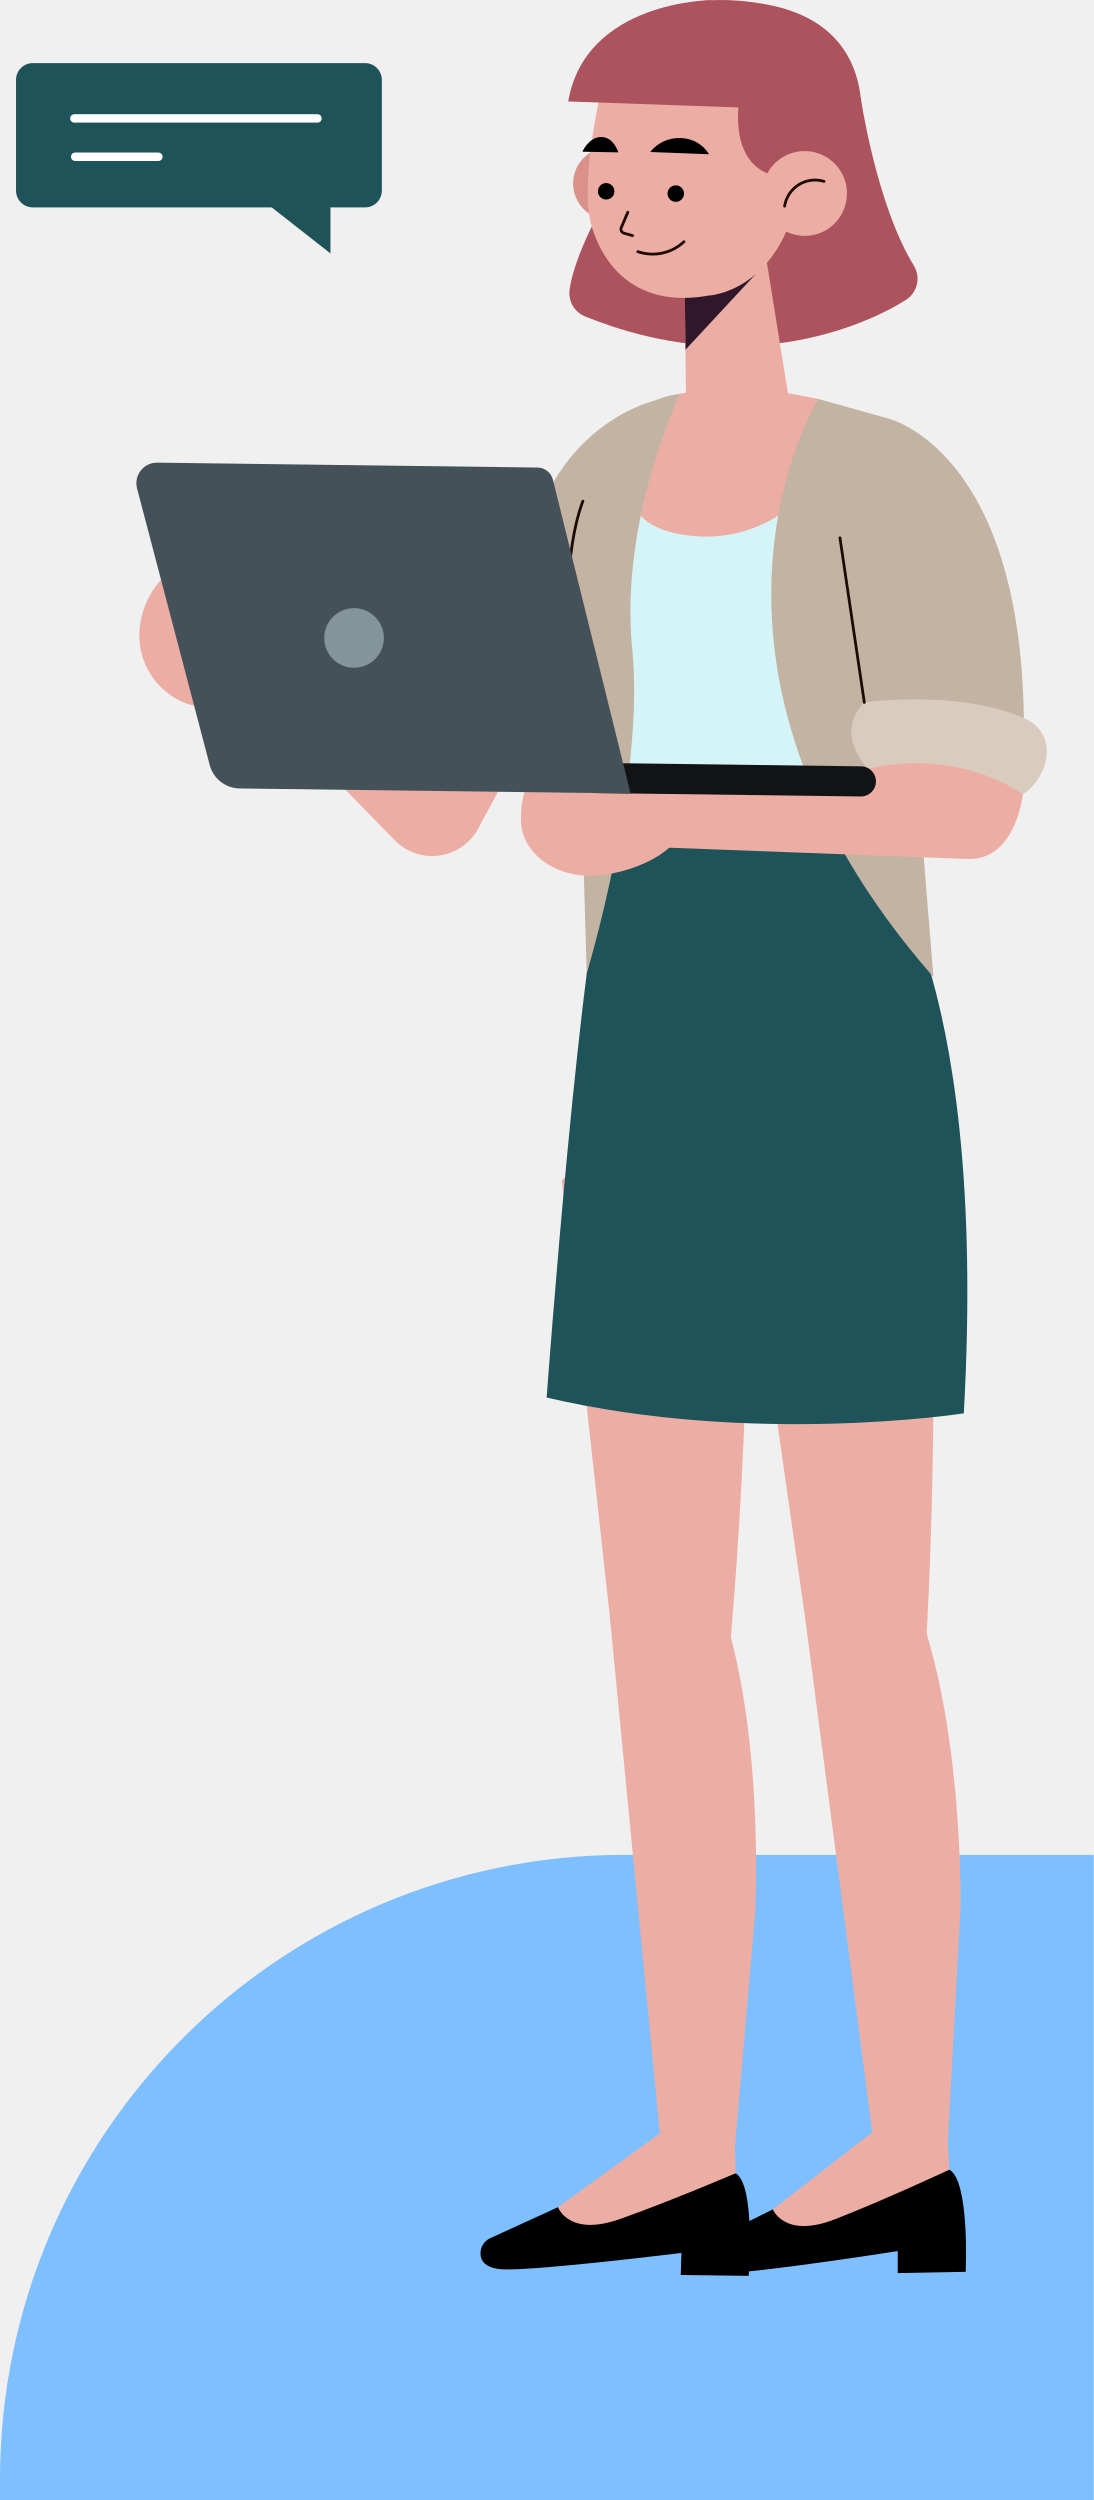
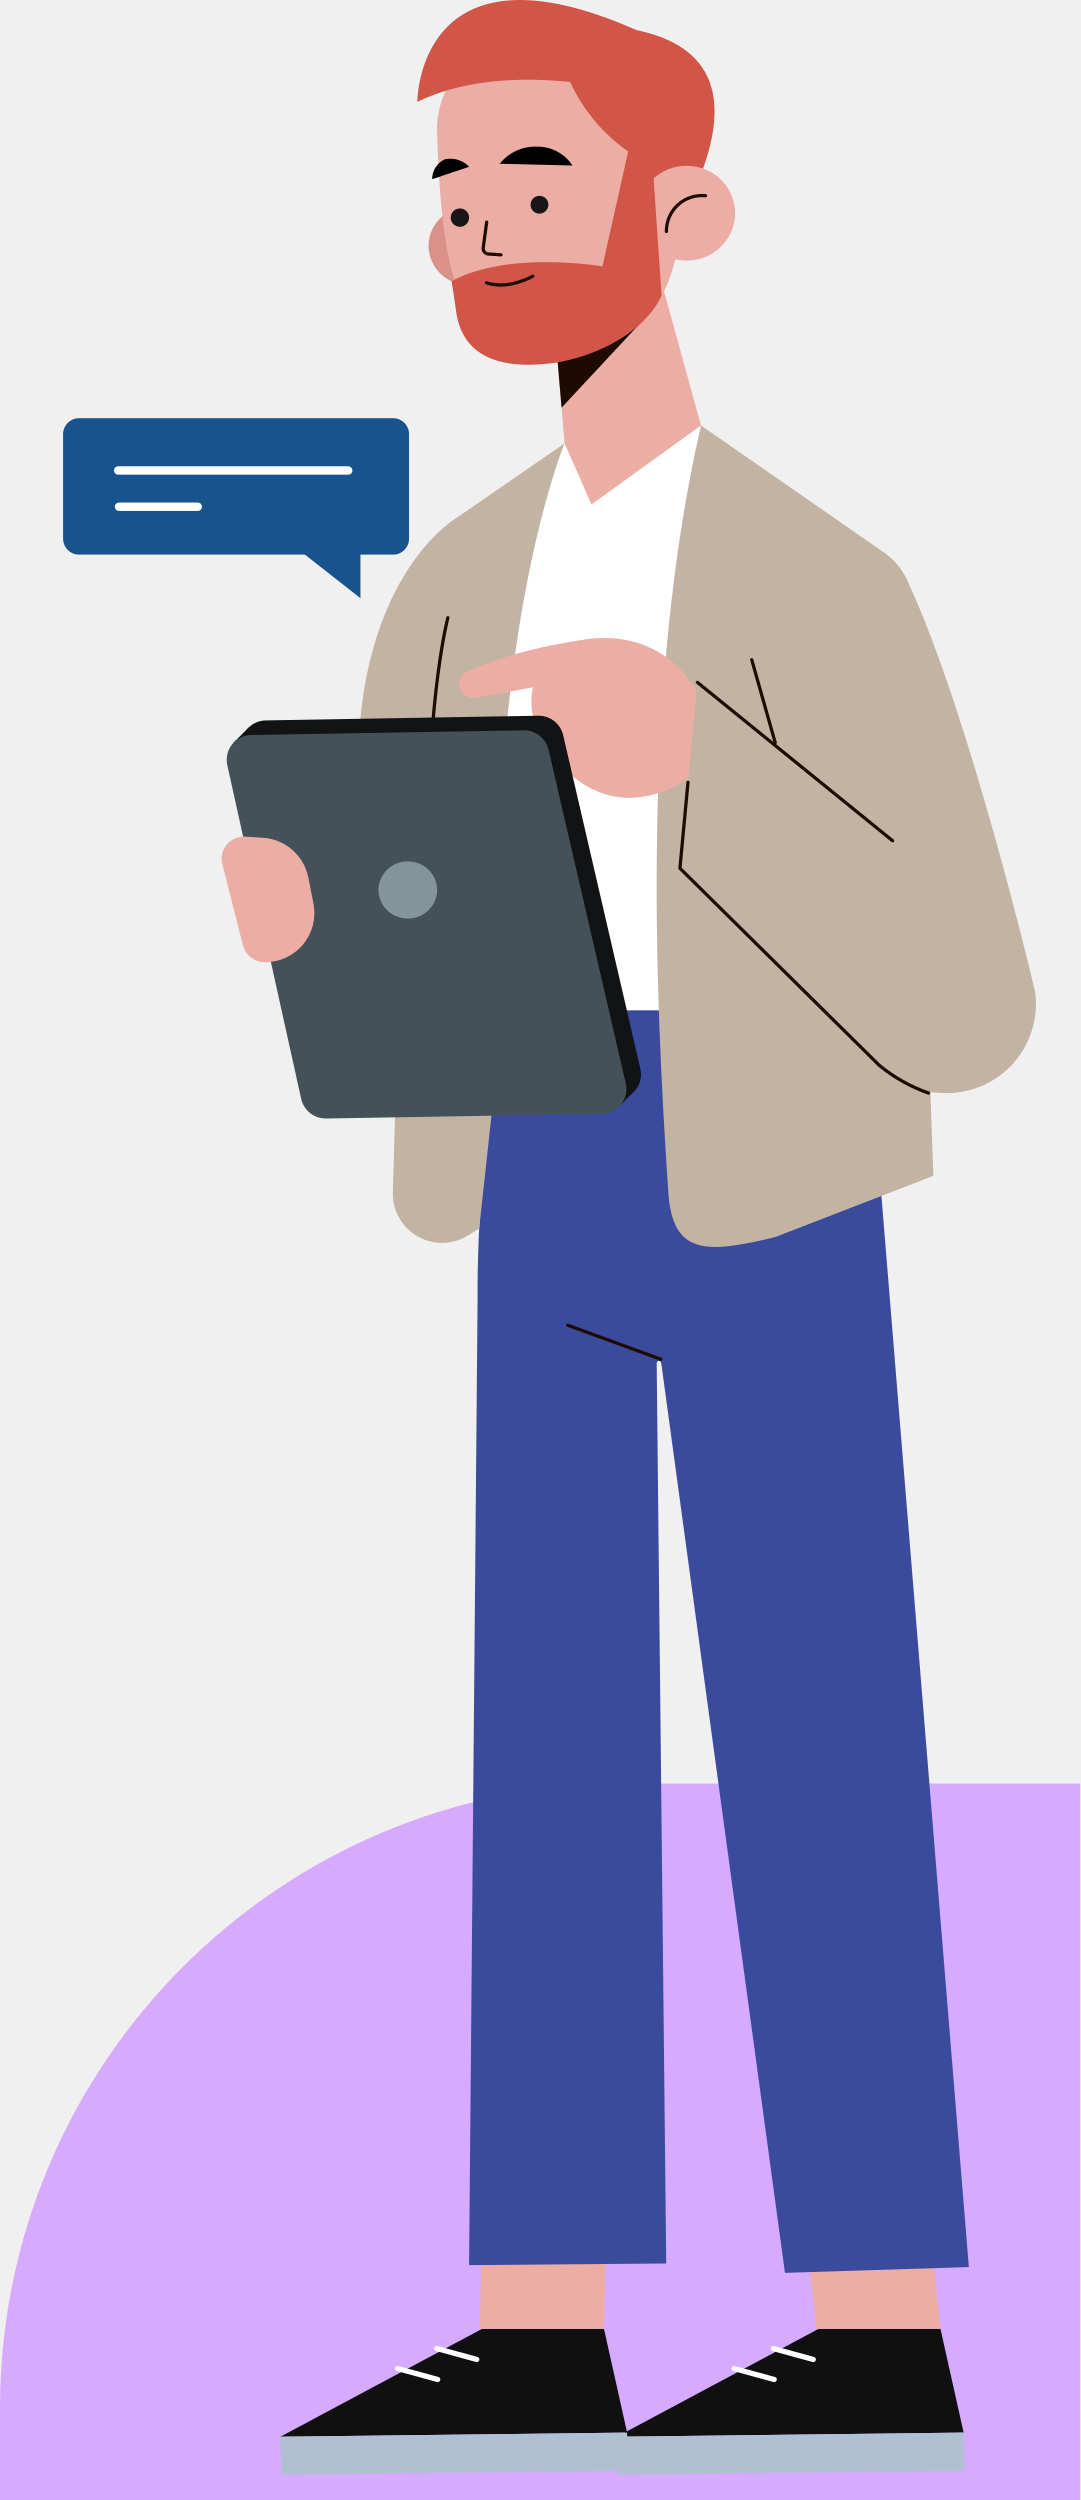
- <svg xmlns="http://www.w3.org/2000/svg" width="140" height="320" viewBox="0 0 140 320">
+ <svg xmlns="http://www.w3.org/2000/svg" width="138.262" height="320" viewBox="0 0 138.262 320">
  <defs>
    <clipPath id="clip-path">
-       <rect id="Rectángulo_456804" data-name="Rectángulo 456804" width="116.543" height="291.306" fill="none" />
+       <rect id="Rectángulo_456803" data-name="Rectángulo 456803" width="104.26" height="316.764" fill="none" />
    </clipPath>
  </defs>
-   <g id="Grupo_1188477" data-name="Grupo 1188477" transform="translate(-10331 7555.246)">
-     <path id="Rectángulo_456807" data-name="Rectángulo 456807" d="M80,0h60a0,0,0,0,1,0,0V82.581a0,0,0,0,1,0,0H0a0,0,0,0,1,0,0V80A80,80,0,0,1,80,0Z" transform="translate(10331 -7317.826)" fill="#7dbfff" />
-     <g id="Grupo_1180355" data-name="Grupo 1180355" transform="translate(10333.051 -7547.164)">
-       <path id="Trazado_1000311" data-name="Trazado 1000311" d="M6.354,35.57H48.885a2.148,2.148,0,0,0,2.147-2.147V19.253A2.148,2.148,0,0,0,48.885,17.1H6.354a2.147,2.147,0,0,0-2.147,2.148v14.17A2.148,2.148,0,0,0,6.354,35.57" transform="translate(-4.207 -17.105)" fill="#1e535a" />
-       <line id="Línea_3355" data-name="Línea 3355" x1="31.12" transform="translate(7.466 7.077)" fill="none" stroke="#fff" stroke-linecap="round" stroke-linejoin="round" stroke-width="1.076" />
-       <line id="Línea_3356" data-name="Línea 3356" x1="10.655" transform="translate(7.569 11.984)" fill="none" stroke="#fff" stroke-linecap="round" stroke-linejoin="round" stroke-width="1.076" />
-       <path id="Trazado_1000312" data-name="Trazado 1000312" d="M38,29.623v8.351L27.353,29.623Z" transform="translate(2.248 -13.614)" fill="#1e535a" />
-     </g>
-     <g id="Grupo_1180356" data-name="Grupo 1180356" transform="translate(10348.457 -7555.246)">
-       <g id="Grupo_1180346" data-name="Grupo 1180346" clip-path="url(#clip-path)">
-         <path id="Trazado_1000386" data-name="Trazado 1000386" d="M42.629,209.349l-8.635,3.95a2.138,2.138,0,0,0-1.246,2.409c.2.775.894,1.506,2.785,1.6,4.2.212,22.893-2.1,22.893-2.1l-.09,2.82,8.694.115s.916-11.595-1.666-13.135Z" transform="translate(11.341 73.167)" />
-         <path id="Trazado_1000387" data-name="Trazado 1000387" d="M53.214,201.446,40.069,210.98s1.344,3.844,7.914,1.524,14.823-5.869,14.823-5.869l-.141-6.2Z" transform="translate(13.9 71.537)" fill="#ecaea4" />
-         <path id="Trazado_1000388" data-name="Trazado 1000388" d="M40.427,115.317,46.6,171.4a7.068,7.068,0,0,0,8.185,6.018c3.154-.545,6.852,1.255,7.141-1.957,1.358-15.085,4.7-62.94-.932-75.355Z" transform="translate(14.025 35.729)" fill="#ecaea4" />
-         <path id="Trazado_1000389" data-name="Trazado 1000389" d="M45.007,155.817l6.368,65.849,9.637,1.688L63.6,193.427s1.926-36.338-10.055-49.659Z" transform="translate(15.614 51.312)" fill="#ecaea4" />
-         <path id="Trazado_1000390" data-name="Trazado 1000390" d="M63,209.748l-8.5,4.228a2.136,2.136,0,0,0-1.168,2.447c.221.769.941,1.476,2.834,1.512,4.205.075,22.815-2.845,22.815-2.845v2.82l8.694-.166s.544-11.619-2.086-13.075Z" transform="translate(18.473 73.048)" />
-         <path id="Trazado_1000391" data-name="Trazado 1000391" d="M73.317,201.421l-12.832,9.956s1.465,3.8,7.959,1.266S83.07,206.3,83.07,206.3l-.339-6.192Z" transform="translate(20.983 71.419)" fill="#ecaea4" />
-         <path id="Trazado_1000392" data-name="Trazado 1000392" d="M57.658,115.736l7.959,55.854a7.065,7.065,0,0,0,8.374,5.749c3.136-.647,6.889,1.033,7.075-2.187.875-15.121,2.691-63.06-3.34-75.285Z" transform="translate(20.002 35.643)" fill="#ecaea4" />
-         <path id="Trazado_1000393" data-name="Trazado 1000393" d="M63.567,155.965l8.557,65.606,9.686,1.376,1.627-30s.676-36.38-11.724-49.306Z" transform="translate(22.052 51.268)" fill="#ecaea4" />
-         <path id="Trazado_1000394" data-name="Trazado 1000394" d="M80.344,79.949s15.291,14.725,12.043,72.9c0,0-26.89,4.2-53.4-2.019,0,0,4.4-60.3,8.25-72.219Z" transform="translate(13.525 28.056)" fill="#1e535a" />
-         <path id="Trazado_1000395" data-name="Trazado 1000395" d="M53.461,37.817S39.529,40.957,36.845,59.43l8.812,7.8Z" transform="translate(12.782 13.497)" fill="#c2b3a3" />
-         <path id="Trazado_1000396" data-name="Trazado 1000396" d="M28.627,86.754c.256-.411,5.592,2.4,5.751,1.94A202.428,202.428,0,0,0,45.334,66.2c1.614-3.776-.347-15.414-4.41-15.79-2.983-.275-6.6,5.286-7.349,8.209l-7.653,18.69Z" transform="translate(8.993 17.989)" fill="#ecaea4" />
-         <path id="Trazado_1000397" data-name="Trazado 1000397" d="M38.812,75.733,10.11,59.662l-2.7,2.928L30.465,86.223a6.7,6.7,0,0,0,11.01-2.065,6.8,6.8,0,0,0-2.663-8.425" transform="translate(2.57 21.294)" fill="#ecaea4" />
-         <path id="Trazado_1000398" data-name="Trazado 1000398" d="M.472,60.482A9.313,9.313,0,0,0,3.9,69.771c3.152,2.468,7.308,2.392,9.284-.17s-.015-13.224-3.167-15.693-8.39.7-9.548,6.573" transform="translate(0.099 18.939)" fill="#ecaea4" />
-         <path id="Trazado_1000399" data-name="Trazado 1000399" d="M79,92.175c-1.173.008-33.89-.381-33.89-.381L46.22,41.667l25.261,4.668Z" transform="translate(15.65 14.871)" fill="#d5f4f8" />
-         <path id="Trazado_1000400" data-name="Trazado 1000400" d="M70.9,38.135,60.767,36.21l-7.518,1.267L47.3,49.273s-1.8,5.411,7.431,6.392,15.739-5.49,17.331-9.524S70.9,38.135,70.9,38.135" transform="translate(16.358 12.924)" fill="#ecaea4" />
-         <path id="Trazado_1000401" data-name="Trazado 1000401" d="M55.154,37.144s-7.807,16.035-6.135,32.72-5.828,41.489-5.828,41.489l-1.533-53.29S42,38.878,55.154,37.144" transform="translate(14.452 13.257)" fill="#c2b3a3" />
-         <path id="Trazado_1000402" data-name="Trazado 1000402" d="M42.912,47.275s-3.2,7.63-1.212,20.548" transform="translate(14.241 16.873)" fill="none" stroke="#1e0a00" stroke-linecap="round" stroke-linejoin="round" stroke-width="0.358" />
-         <path id="Trazado_1000403" data-name="Trazado 1000403" d="M66.33,37.629S45.658,71.135,81.09,111.635l-5.8-71.5Z" transform="translate(20.931 13.43)" fill="#c2b3a3" />
-         <path id="Trazado_1000404" data-name="Trazado 1000404" d="M72.788,39.463s17.038,3.858,17.439,38.57L69.806,75.825,67.363,47.569Z" transform="translate(23.369 14.085)" fill="#c2b3a3" />
-         <path id="Trazado_1000405" data-name="Trazado 1000405" d="M70.044,74.839s-4.4-4.455-.443-8.475c0,0,12.165-1.746,20.689,2.121a4.534,4.534,0,0,1,2.655,4.594,6.944,6.944,0,0,1-3.043,5.05s-4.464-3.092-19.858-3.291" transform="translate(23.573 23.545)" fill="#d9ccbe" />
-         <line id="Línea_3367" data-name="Línea 3367" x1="3.117" y1="21.07" transform="translate(90.057 68.839)" fill="none" stroke="#1e0a00" stroke-linecap="round" stroke-linejoin="round" stroke-width="0.358" />
-         <path id="Trazado_1000406" data-name="Trazado 1000406" d="M77.7,72.69,45.872,76.314l1.686,6.319L90.5,84.255c4.3.163,6.43-3.984,7.058-8.274,0,0-7.826-5.992-19.858-3.291" transform="translate(15.914 25.694)" fill="#ecaea4" />
-         <path id="Trazado_1000407" data-name="Trazado 1000407" d="M36.547,79.954c.114,4,4.2,7.124,9.117,6.98s11.755-3.088,11.64-7.087-9.26-9.492-14.18-9.349-6.691,5.457-6.577,9.456" transform="translate(12.677 25.16)" fill="#ecaea4" />
-         <path id="Trazado_1000408" data-name="Trazado 1000408" d="M77.573,76.262l-33.927-.437.05-3.856,33.926.437a1.928,1.928,0,0,1-.048,3.856" transform="translate(15.141 25.686)" fill="#121314" />
-         <path id="Trazado_1000409" data-name="Trazado 1000409" d="M63.254,85.992l-50.039-.645a4.022,4.022,0,0,1-3.832-3.011L.089,46.955a2.633,2.633,0,0,1,2.565-3.312l48.7.627a2.058,2.058,0,0,1,1.966,1.569Z" transform="translate(0 15.576)" fill="#445158" />
-         <path id="Trazado_1000410" data-name="Trazado 1000410" d="M25.485,61.261a3.817,3.817,0,1,1-3.767-3.894,3.831,3.831,0,0,1,3.767,3.894" transform="translate(6.193 20.475)" fill="#83949a" />
-         <path id="Trazado_1000411" data-name="Trazado 1000411" d="M78.437,9.215s2.019,13.767,6.834,21.548A3.213,3.213,0,0,1,84.224,35.1c-5.594,3.54-21.289,10.188-41.125,2.09A3.21,3.21,0,0,1,41.175,33.8c.455-3.708,3.748-10.96,8.534-17.44Z" transform="translate(14.276 3.289)" fill="#ad535e" />
-         <path id="Trazado_1000412" data-name="Trazado 1000412" d="M50.508,19.936a4.6,4.6,0,0,1-5.786,3.023,4.651,4.651,0,0,1-3-5.831,4.6,4.6,0,0,1,5.786-3.022,4.65,4.65,0,0,1,3,5.829" transform="translate(14.398 4.957)" fill="#d9918a" />
-         <path id="Trazado_1000413" data-name="Trazado 1000413" d="M52.093,28.093,52.3,46.9l13.421-.4L61.081,17.661Z" transform="translate(18.072 6.303)" fill="#ecaea4" />
-         <path id="Trazado_1000414" data-name="Trazado 1000414" d="M52.215,35.519l8.95-9.639-9.054,2.083Z" transform="translate(18.078 9.237)" fill="#30182a" />
-         <path id="Trazado_1000415" data-name="Trazado 1000415" d="M46.994,6.083a6.785,6.785,0,0,0-2.251,3.85c-.939,4.43-2.787,13.646-1.285,18.381,1.95,6.158,6.844,10.1,14.85,8.672,0,0,9.263-.305,11.719-13.979C73.513,3.607,57.055-2.264,46.994,6.083" transform="translate(14.879 0.853)" fill="#ecaea4" />
-         <path id="Trazado_1000416" data-name="Trazado 1000416" d="M45.931,18.612a1.055,1.055,0,1,1-.735-1.305,1.053,1.053,0,0,1,.735,1.305" transform="translate(15.216 6.163)" />
-         <path id="Trazado_1000417" data-name="Trazado 1000417" d="M52.546,18.83a1.055,1.055,0,1,1-.735-1.307,1.054,1.054,0,0,1,.735,1.307" transform="translate(17.511 6.24)" />
-         <path id="Trazado_1000418" data-name="Trazado 1000418" d="M46.93,20.019l-.839,1.965a.527.527,0,0,0,.338.715l1.11.316" transform="translate(15.975 7.145)" fill="none" stroke="#1e0a00" stroke-linecap="round" stroke-linejoin="round" stroke-width="0.361" />
-         <path id="Trazado_1000419" data-name="Trazado 1000419" d="M48.83,14.811l7.532.286a4.284,4.284,0,0,0-3.635-2.072,4.675,4.675,0,0,0-3.9,1.786" transform="translate(16.94 4.648)" />
-         <path id="Trazado_1000420" data-name="Trazado 1000420" d="M42.383,14.807l4.6.084s-.574-1.954-2.169-1.97-2.43,1.886-2.43,1.886" transform="translate(14.703 4.612)" />
-         <path id="Trazado_1000421" data-name="Trazado 1000421" d="M53.562,22.8a5.856,5.856,0,0,1-5.906,1.274" transform="translate(16.532 8.138)" fill="none" stroke="#1e0a00" stroke-linecap="round" stroke-linejoin="round" stroke-width="0.361" />
-         <path id="Trazado_1000422" data-name="Trazado 1000422" d="M66.034,22.37s-6.522-.862-3.711-12.74a80.043,80.043,0,0,1-17.961.507S46.7-2.793,65.191.553C84.4,4.031,77.017,26.371,69.778,32.848Z" transform="translate(15.39 0)" fill="#ad535e" />
-         <path id="Trazado_1000423" data-name="Trazado 1000423" d="M70.045,21.321a5.376,5.376,0,0,1-6.76,3.531,5.421,5.421,0,1,1,6.76-3.531" transform="translate(20.65 5.088)" fill="#ecaea4" />
-         <path id="Trazado_1000424" data-name="Trazado 1000424" d="M66.641,17.149a3.94,3.94,0,0,0-5.039,3.17" transform="translate(21.371 6.067)" fill="none" stroke="#1e0a00" stroke-linecap="round" stroke-linejoin="round" stroke-width="0.361" />
-         <path id="Trazado_1000425" data-name="Trazado 1000425" d="M59.331.024C59.356,0,43.223.094,41.041,12.977l25.516.906,1.638-8.576Z" transform="translate(14.238 0.008)" fill="#ad535e" />
+   <g id="Grupo_1212735" data-name="Grupo 1212735" transform="translate(-6218.879 2427.18)">
+     <g id="Grupo_1185263" data-name="Grupo 1185263" transform="translate(6218.879 -2427.18)">
+       <g id="Grupo_1185262" data-name="Grupo 1185262" transform="translate(0 0)">
+         <g id="Grupo_1185261" data-name="Grupo 1185261">
+           <path id="Rectángulo_456799" data-name="Rectángulo 456799" d="M80,0h58.262a0,0,0,0,1,0,0V91.7a0,0,0,0,1,0,0H0a0,0,0,0,1,0,0V80A80,80,0,0,1,80,0Z" transform="translate(0 228.303)" fill="#d5aaff" />
+           <g id="Grupo_1180337" data-name="Grupo 1180337" transform="translate(8.077 53.531)">
+             <path id="Trazado_1000311" data-name="Trazado 1000311" d="M6.237,34.567H46.457a2.031,2.031,0,0,0,2.03-2.03v-13.4a2.031,2.031,0,0,0-2.03-2.032H6.237a2.03,2.03,0,0,0-2.03,2.032v13.4a2.031,2.031,0,0,0,2.03,2.03" transform="translate(-4.207 -17.105)" fill="#19538d" />
+             <line id="Línea_3355" data-name="Línea 3355" x1="29.428" transform="translate(7.06 6.692)" fill="none" stroke="#fff" stroke-linecap="round" stroke-linejoin="round" stroke-width="1.076" />
+             <line id="Línea_3356" data-name="Línea 3356" x1="10.076" transform="translate(7.157 11.333)" fill="none" stroke="#fff" stroke-linecap="round" stroke-linejoin="round" stroke-width="1.076" />
+             <path id="Trazado_1000312" data-name="Trazado 1000312" d="M37.42,29.623v7.9l-10.067-7.9Z" transform="translate(0.639 -14.485)" fill="#19538d" />
+           </g>
+           <g id="Grupo_1180340" data-name="Grupo 1180340" transform="translate(28.359)">
+             <g id="Grupo_1180343" data-name="Grupo 1180343" transform="translate(0)">
+               <path id="Trazado_1000349" data-name="Trazado 1000349" d="M47.777,213.1H32.169L6.356,226.906l44.383-.528Z" transform="translate(44.245 84.994)" fill="#101010" />
+               <path id="Trazado_1000350" data-name="Trazado 1000350" d="M50.789,227.061l-44.385.53-.153-4.864,44.385-.53Z" transform="translate(44.35 89.174)" fill="#b0c0d2" />
+               <line id="Línea_3360" data-name="Línea 3360" x2="5.113" y2="1.398" transform="translate(65.626 303.177)" fill="none" stroke="#fff" stroke-linecap="round" stroke-linejoin="round" stroke-width="0.673" />
+               <line id="Línea_3361" data-name="Línea 3361" x2="5.113" y2="1.398" transform="translate(70.624 300.612)" fill="none" stroke="#fff" stroke-linecap="round" stroke-linejoin="round" stroke-width="0.673" />
+               <path id="Trazado_1000351" data-name="Trazado 1000351" d="M8.386,198.9H24.3l2.231,20.715H10.617Z" transform="translate(65.496 78.474)" fill="#ecaea4" />
+               <path id="Trazado_1000352" data-name="Trazado 1000352" d="M77.293,213.1H61.684L35.872,226.906l44.383-.528Z" transform="translate(-28.343 84.994)" fill="#101010" />
+               <path id="Trazado_1000353" data-name="Trazado 1000353" d="M80.3,227.061l-44.385.53-.153-4.864,44.383-.53Z" transform="translate(-28.237 89.174)" fill="#b0c0d2" />
+               <line id="Línea_3362" data-name="Línea 3362" x2="5.113" y2="1.398" transform="translate(22.553 303.177)" fill="none" stroke="#fff" stroke-linecap="round" stroke-linejoin="round" stroke-width="0.673" />
+               <line id="Línea_3363" data-name="Línea 3363" x2="5.113" y2="1.398" transform="translate(27.552 300.612)" fill="none" stroke="#fff" stroke-linecap="round" stroke-linejoin="round" stroke-width="0.673" />
+               <path id="Trazado_1000354" data-name="Trazado 1000354" d="M38.068,198.9H53.977l-.527,20.715H37.541Z" transform="translate(-4.5 78.474)" fill="#ecaea4" />
+               <g id="Grupo_1180343-2" data-name="Grupo 1180343">
+                 <g id="Grupo_1180342" data-name="Grupo 1180342" clip-path="url(#clip-path)">
+                   <path id="Trazado_1000355" data-name="Trazado 1000355" d="M11.02,89.848s-1.164,2.418-3.3,24.681c-.438,4.577-.711,10.953-.662,15.548L5.968,253.792l25.234-.21-1.22-115.249a.292.292,0,0,1,.58-.038L46.4,254.781l23.539-.742L56.822,93.319l-12.029-1.6Z" transform="translate(25.715 36.144)" fill="#3a4b9e" />
+                   <line id="Línea_3364" data-name="Línea 3364" x1="11.938" y1="4.357" transform="translate(44.303 169.63)" fill="none" stroke="#1e0a00" stroke-linecap="round" stroke-linejoin="round" stroke-width="0.417" />
+                   <path id="Trazado_1000356" data-name="Trazado 1000356" d="M63.839,47.236S49.945,55.122,51.22,83.119l12.98.534Z" transform="translate(-33.687 19.002)" fill="#c2b3a3" />
+                   <path id="Trazado_1000357" data-name="Trazado 1000357" d="M63.835,40.474,50.081,49.958s-5.935,5.714-6.021,8.881L41.852,136.5a6.3,6.3,0,0,0,9.667,5.33l1.387-.857Z" transform="translate(-19.93 16.282)" fill="#c2b3a3" />
+                   <path id="Trazado_1000358" data-name="Trazado 1000358" d="M54.785,56.387s-2.577,9.648-2.577,30.251" transform="translate(-25.818 22.683)" fill="none" stroke="#1e0a00" stroke-linecap="round" stroke-linejoin="round" stroke-width="0.417" />
+                   <path id="Trazado_1000359" data-name="Trazado 1000359" d="M33.79,41.133s-10.267,24.485-8.3,72.565h32.26L51.254,38.837Z" transform="translate(10.115 15.623)" fill="#fff" />
+                   <path id="Trazado_1000360" data-name="Trazado 1000360" d="M14.8,38.837,38.237,55.112a8.509,8.509,0,0,1,3.688,6.71l2.612,73.061L24.3,142.723c-8.864,2.143-13.141,2.329-13.685-5.717C8.892,111.537,7.118,72,14.8,38.837" transform="translate(46.573 15.623)" fill="#c2b3a3" />
+                   <path id="Trazado_1000361" data-name="Trazado 1000361" d="M21.336,53.7c7.933,17.029,16.24,52.332,16.24,52.332A11.42,11.42,0,0,1,25.7,119.053a11.5,11.5,0,0,1-11.158-10.047L.177,60.721c-2.442-14.34,21.16-7.02,21.16-7.02" transform="translate(66.545 20.851)" fill="#c2b3a3" />
+                   <line id="Línea_3365" data-name="Línea 3365" x2="3.005" y2="10.615" transform="translate(67.863 84.446)" fill="none" stroke="#1e0a00" stroke-linecap="round" stroke-linejoin="round" stroke-width="0.417" />
+                   <path id="Trazado_1000362" data-name="Trazado 1000362" d="M51.149,68.238s-2.567-9.047-11.879-9.93-12.052,6.228-10.3,10.908,7.811,12.3,16.99,8.405,5.188-9.384,5.188-9.384" transform="translate(11.186 23.426)" fill="#ecaea4" />
+                   <path id="Trazado_1000363" data-name="Trazado 1000363" d="M56.389,58.3s-9.143,1.019-15.952,4.245a1.741,1.741,0,0,0-.971,1.809,1.809,1.809,0,0,0,2.132,1.5L54.22,63.56Z" transform="translate(-9.024 23.451)" fill="#ecaea4" />
+                   <path id="Trazado_1000364" data-name="Trazado 1000364" d="M38.4,111.3,12.895,86.078l2.231-23.791L39.885,82.02Z" transform="translate(45.779 25.057)" fill="#c2b3a3" />
+                   <line id="Línea_3366" data-name="Línea 3366" x2="24.989" y2="20.274" transform="translate(60.905 87.343)" fill="none" stroke="#1e0a00" stroke-linecap="round" stroke-linejoin="round" stroke-width="0.417" />
+                   <path id="Trazado_1000365" data-name="Trazado 1000365" d="M10.573,71.411l-1.031,11,25.506,25.219a20.73,20.73,0,0,0,6.32,3.558" transform="translate(49.131 28.727)" fill="none" stroke="#1e0a00" stroke-linecap="round" stroke-linejoin="round" stroke-width="0.417" />
+                   <path id="Trazado_1000366" data-name="Trazado 1000366" d="M35.128,69.738,44.6,112.533a3.223,3.223,0,0,0,3.225,2.488l35.226-.6a3.174,3.174,0,0,0,3.1-3.842l-9.9-42.786a3.225,3.225,0,0,0-3.219-2.46l-34.8.6a3.173,3.173,0,0,0-3.111,3.813" transform="translate(-32.531 26.28)" fill="#121314" />
+                   <path id="Trazado_1000367" data-name="Trazado 1000367" d="M37.59,66.342l-2.081,2.089L84.85,115l2.228-2.245Z" transform="translate(-34.028 26.688)" fill="#121314" />
+                   <path id="Trazado_1000368" data-name="Trazado 1000368" d="M36.427,71.07,45.9,113.865a3.223,3.223,0,0,0,3.225,2.488l35.226-.6a3.173,3.173,0,0,0,3.105-3.842l-9.9-42.786a3.225,3.225,0,0,0-3.219-2.46l-34.8.6a3.173,3.173,0,0,0-3.111,3.813" transform="translate(-35.703 26.816)" fill="#445158" />
+                   <path id="Trazado_1000369" data-name="Trazado 1000369" d="M53.176,81.9a3.685,3.685,0,0,0,3.343,4.023,3.737,3.737,0,0,0,4.138-3.25,3.684,3.684,0,0,0-3.343-4.023,3.737,3.737,0,0,0-4.138,3.25" transform="translate(-33.075 31.629)" fill="#83949a" />
+                   <path id="Trazado_1000370" data-name="Trazado 1000370" d="M64.131,79.852,66.783,90.3a2.884,2.884,0,0,0,2.86,2.14,6.282,6.282,0,0,0,6.183-7.4l-.682-3.48a6.348,6.348,0,0,0-5.875-5.051l-2.139-.137a2.839,2.839,0,0,0-3,3.482" transform="translate(-64.044 30.719)" fill="#ecaea4" />
+                   <path id="Trazado_1000371" data-name="Trazado 1000371" d="M57.047,24.426a5.106,5.106,0,0,1-5.675,4.41,5.03,5.03,0,0,1-4.536-5.518,5.106,5.106,0,0,1,5.675-4.41,5.03,5.03,0,0,1,4.536,5.518" transform="translate(-20.32 7.594)" fill="#d9918a" />
+                   <path id="Trazado_1000372" data-name="Trazado 1000372" d="M29.742,33.593l1.252,14.816,3.447,7.812L48.457,46.115l-6.982-25.37Z" transform="translate(12.911 8.345)" fill="#ecaea4" />
+                   <path id="Trazado_1000373" data-name="Trazado 1000373" d="M35.532,40.526,46.28,28.988,34.665,30.277Z" transform="translate(7.987 11.661)" fill="#1e0a00" />
+                   <path id="Trazado_1000374" data-name="Trazado 1000374" d="M41.118,3.721A11.659,11.659,0,0,0,31.65,15.586c.176,6.5.829,17.076,3.163,21.078,3.476,5.955,9.68,9.025,18.114,5.923,0,0,10.049-2.2,9.752-16.808C62.357,9.973,50.715,2.044,41.118,3.721" transform="translate(-4.063 1.408)" fill="#ecaea4" />
+                   <path id="Trazado_1000375" data-name="Trazado 1000375" d="M38.363,25.646l-1.282-7.226A22.208,22.208,0,0,1,28.536,6.554s.226-5.162,8.189-3.938S52.1,8.268,45.751,22.9Z" transform="translate(14.961 0.977)" fill="#d25648" />
+                   <path id="Trazado_1000376" data-name="Trazado 1000376" d="M39.13,21.877a6.2,6.2,0,0,1-6.886,5.351,6.1,6.1,0,0,1-5.5-6.7,6.2,6.2,0,0,1,6.886-5.351,6.1,6.1,0,0,1,5.5,6.7" transform="translate(26.584 6.092)" fill="#ecaea4" />
+                   <path id="Trazado_1000377" data-name="Trazado 1000377" d="M34.348,17.872a4.539,4.539,0,0,0-5.012,4.577" transform="translate(27.605 7.185)" fill="none" stroke="#1e0a00" stroke-linecap="round" stroke-linejoin="round" stroke-width="0.417" />
+                   <path id="Trazado_1000378" data-name="Trazado 1000378" d="M55.829,13.833l-3.291,14.7s-12.023-2.08-19.3,1.889l.607,4.068c.812,5.446,5.4,7.241,11.983,6.466,5.046-.595,11.872-3.539,14.286-8.68l-1.028-15Z" transform="translate(-3.786 5.565)" fill="#d25648" />
+                   <path id="Trazado_1000379" data-name="Trazado 1000379" d="M52.67,20.255a1.175,1.175,0,1,1-1.085-1.224,1.164,1.164,0,0,1,1.085,1.224" transform="translate(-20.986 7.654)" fill="#171717" />
+                   <path id="Trazado_1000380" data-name="Trazado 1000380" d="M45.631,19.1a1.166,1.166,0,0,1-1.259,1.056A1.144,1.144,0,1,1,45.631,19.1" transform="translate(-3.796 7.19)" fill="#171717" />
+                   <path id="Trazado_1000381" data-name="Trazado 1000381" d="M47.944,20.277,47.5,23.568a.7.7,0,0,0,.658.784l1.614.111" transform="translate(-14.008 8.157)" fill="none" stroke="#1e0a00" stroke-linecap="round" stroke-linejoin="round" stroke-width="0.417" />
+                   <path id="Trazado_1000382" data-name="Trazado 1000382" d="M41.149,15.576l9.314.226a5.311,5.311,0,0,0-4.526-2.415,5.83,5.83,0,0,0-4.788,2.189" transform="translate(-5.546 5.385)" />
+                   <path id="Trazado_1000383" data-name="Trazado 1000383" d="M55.055,15.535l-4.74,1.583a2.763,2.763,0,0,1,1.653-2.549,3.331,3.331,0,0,1,3.088.966" transform="translate(-23.358 5.814)" />
+                   <path id="Trazado_1000384" data-name="Trazado 1000384" d="M50.6,25.213s-3.151,1.817-5.929.836" transform="translate(-10.758 10.143)" fill="none" stroke="#1e0a00" stroke-linecap="round" stroke-linejoin="round" stroke-width="0.417" />
+                   <path id="Trazado_1000385" data-name="Trazado 1000385" d="M61.293,11.542S46.455,7.706,35.477,13.034c0,0,0-21.6,28.042-9.185Z" transform="translate(-10.422 0)" fill="#d25648" />
+                 </g>
+               </g>
+             </g>
+           </g>
+         </g>
      </g>
    </g>
  </g>
</svg>
